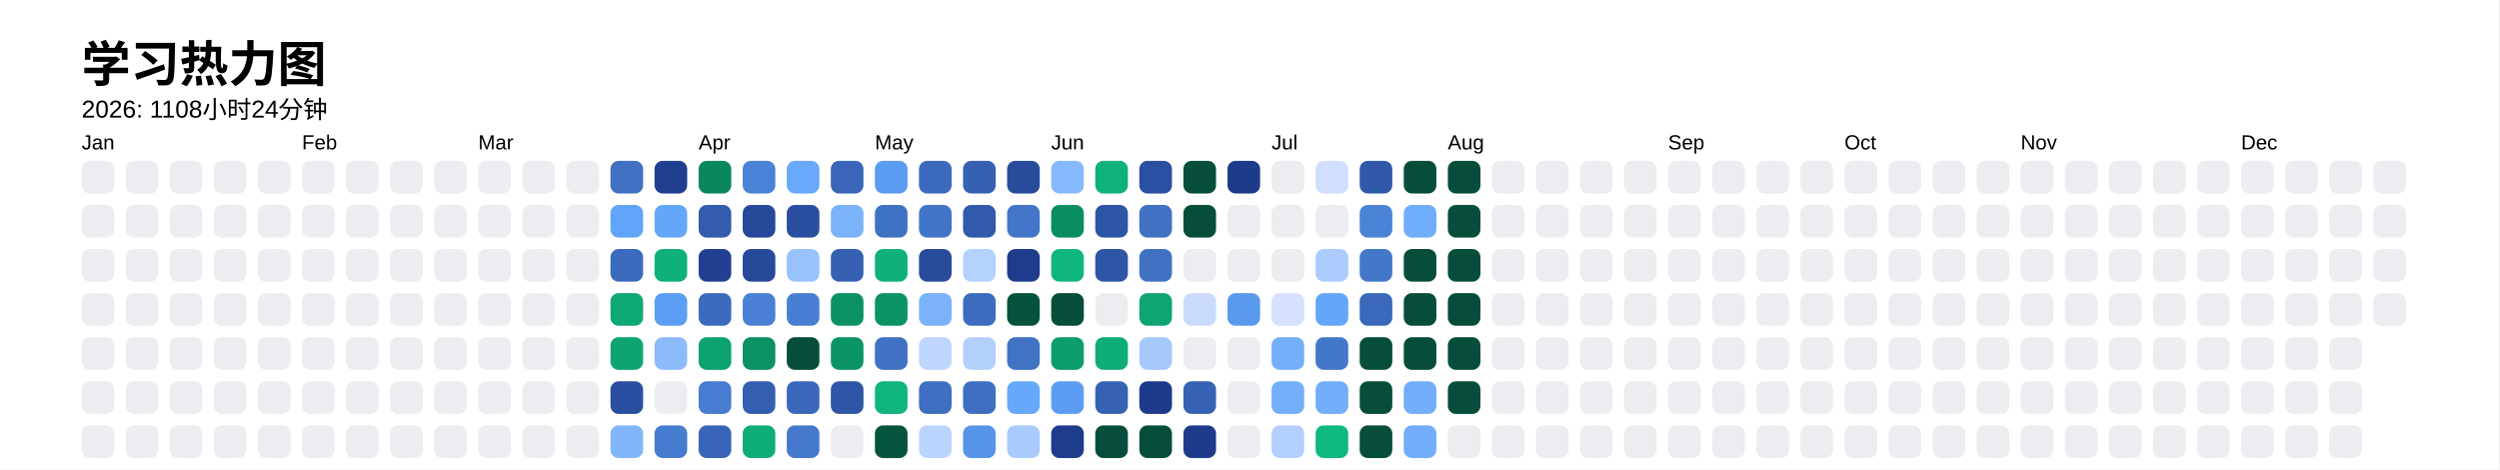
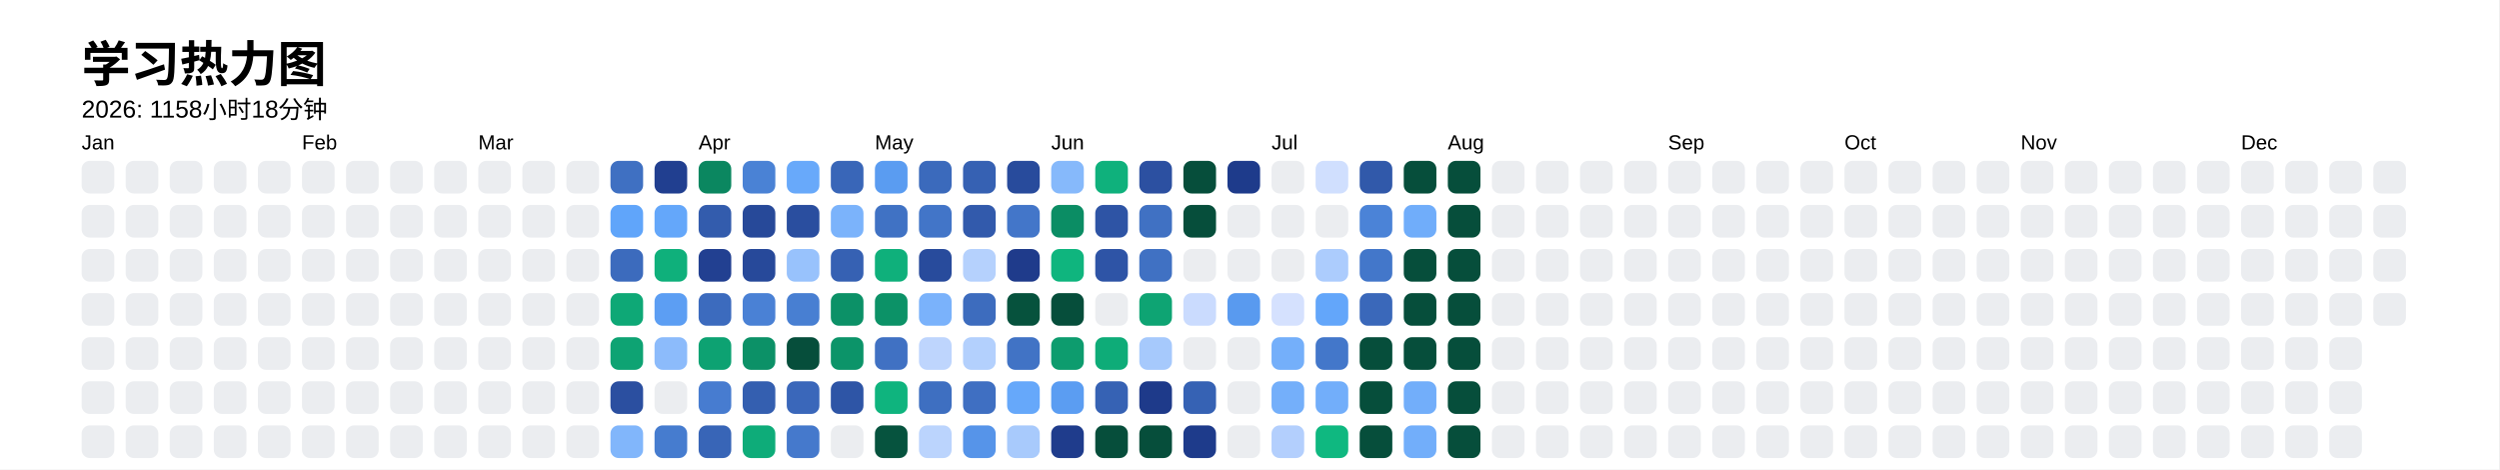
<svg xmlns="http://www.w3.org/2000/svg" style="background-color:white;" baseProfile="full" height="57.5mm" version="1.1" viewBox="0,0,306.2,57.5" width="306.2mm">
  <defs />
  <rect fill="#FFFFFF" height="57.5" width="306.2" x="0" y="0" />
  <text fill="#000000" style="font-size:6px; font-family:Arial; font-weight:bold;" x="10" y="10">学习热力图</text>
-   <text fill="#000000" style="font-size:3px; font-family:Arial;" x="10" y="14.4">2026: 1108小时24分钟</text>
+   <text fill="#000000" style="font-size:3px; font-family:Arial;" x="10" y="14.4">2026: 1158小时18分钟</text>
  <text fill="#000000" style="font-size:2.5px; font-family:Arial" x="10" y="18.3">Jan</text>
  <rect fill="#ebedf0" height="4" rx="1" ry="1" width="4" x="10" y="19.7" />
  <rect fill="#ebedf0" height="4" rx="1" ry="1" width="4" x="10" y="25.1" />
  <rect fill="#ebedf0" height="4" rx="1" ry="1" width="4" x="10" y="30.5" />
  <rect fill="#ebedf0" height="4" rx="1" ry="1" width="4" x="10" y="35.9" />
  <rect fill="#ebedf0" height="4" rx="1" ry="1" width="4" x="10" y="41.3" />
  <rect fill="#ebedf0" height="4" rx="1" ry="1" width="4" x="10" y="46.7" />
  <rect fill="#ebedf0" height="4" rx="1" ry="1" width="4" x="10" y="52.1" />
  <rect fill="#ebedf0" height="4" rx="1" ry="1" width="4" x="15.4" y="19.7" />
  <rect fill="#ebedf0" height="4" rx="1" ry="1" width="4" x="15.4" y="25.1" />
  <rect fill="#ebedf0" height="4" rx="1" ry="1" width="4" x="15.4" y="30.5" />
  <rect fill="#ebedf0" height="4" rx="1" ry="1" width="4" x="15.4" y="35.9" />
  <rect fill="#ebedf0" height="4" rx="1" ry="1" width="4" x="15.4" y="41.3" />
  <rect fill="#ebedf0" height="4" rx="1" ry="1" width="4" x="15.4" y="46.7" />
  <rect fill="#ebedf0" height="4" rx="1" ry="1" width="4" x="15.4" y="52.1" />
  <rect fill="#ebedf0" height="4" rx="1" ry="1" width="4" x="20.8" y="19.7" />
  <rect fill="#ebedf0" height="4" rx="1" ry="1" width="4" x="20.8" y="25.1" />
  <rect fill="#ebedf0" height="4" rx="1" ry="1" width="4" x="20.8" y="30.5" />
  <rect fill="#ebedf0" height="4" rx="1" ry="1" width="4" x="20.8" y="35.9" />
  <rect fill="#ebedf0" height="4" rx="1" ry="1" width="4" x="20.8" y="41.3" />
  <rect fill="#ebedf0" height="4" rx="1" ry="1" width="4" x="20.8" y="46.7" />
  <rect fill="#ebedf0" height="4" rx="1" ry="1" width="4" x="20.8" y="52.1" />
  <rect fill="#ebedf0" height="4" rx="1" ry="1" width="4" x="26.2" y="19.7" />
  <rect fill="#ebedf0" height="4" rx="1" ry="1" width="4" x="26.2" y="25.1" />
  <rect fill="#ebedf0" height="4" rx="1" ry="1" width="4" x="26.2" y="30.5" />
  <rect fill="#ebedf0" height="4" rx="1" ry="1" width="4" x="26.2" y="35.9" />
  <rect fill="#ebedf0" height="4" rx="1" ry="1" width="4" x="26.2" y="41.3" />
  <rect fill="#ebedf0" height="4" rx="1" ry="1" width="4" x="26.2" y="46.7" />
  <rect fill="#ebedf0" height="4" rx="1" ry="1" width="4" x="26.2" y="52.1" />
  <rect fill="#ebedf0" height="4" rx="1" ry="1" width="4" x="31.6" y="19.7" />
  <rect fill="#ebedf0" height="4" rx="1" ry="1" width="4" x="31.6" y="25.1" />
  <rect fill="#ebedf0" height="4" rx="1" ry="1" width="4" x="31.6" y="30.5" />
  <rect fill="#ebedf0" height="4" rx="1" ry="1" width="4" x="31.6" y="35.9" />
  <rect fill="#ebedf0" height="4" rx="1" ry="1" width="4" x="31.6" y="41.3" />
  <rect fill="#ebedf0" height="4" rx="1" ry="1" width="4" x="31.6" y="46.7" />
  <rect fill="#ebedf0" height="4" rx="1" ry="1" width="4" x="31.6" y="52.1" />
  <text fill="#000000" style="font-size:2.5px; font-family:Arial" x="37.0" y="18.3">Feb</text>
  <rect fill="#ebedf0" height="4" rx="1" ry="1" width="4" x="37.0" y="19.7" />
  <rect fill="#ebedf0" height="4" rx="1" ry="1" width="4" x="37.0" y="25.1" />
  <rect fill="#ebedf0" height="4" rx="1" ry="1" width="4" x="37.0" y="30.5" />
  <rect fill="#ebedf0" height="4" rx="1" ry="1" width="4" x="37.0" y="35.9" />
  <rect fill="#ebedf0" height="4" rx="1" ry="1" width="4" x="37.0" y="41.3" />
  <rect fill="#ebedf0" height="4" rx="1" ry="1" width="4" x="37.0" y="46.7" />
  <rect fill="#ebedf0" height="4" rx="1" ry="1" width="4" x="37.0" y="52.1" />
  <rect fill="#ebedf0" height="4" rx="1" ry="1" width="4" x="42.4" y="19.7" />
  <rect fill="#ebedf0" height="4" rx="1" ry="1" width="4" x="42.4" y="25.1" />
  <rect fill="#ebedf0" height="4" rx="1" ry="1" width="4" x="42.4" y="30.5" />
  <rect fill="#ebedf0" height="4" rx="1" ry="1" width="4" x="42.4" y="35.9" />
  <rect fill="#ebedf0" height="4" rx="1" ry="1" width="4" x="42.4" y="41.3" />
  <rect fill="#ebedf0" height="4" rx="1" ry="1" width="4" x="42.4" y="46.7" />
  <rect fill="#ebedf0" height="4" rx="1" ry="1" width="4" x="42.4" y="52.1" />
  <rect fill="#ebedf0" height="4" rx="1" ry="1" width="4" x="47.8" y="19.7" />
  <rect fill="#ebedf0" height="4" rx="1" ry="1" width="4" x="47.8" y="25.1" />
  <rect fill="#ebedf0" height="4" rx="1" ry="1" width="4" x="47.8" y="30.5" />
  <rect fill="#ebedf0" height="4" rx="1" ry="1" width="4" x="47.8" y="35.9" />
  <rect fill="#ebedf0" height="4" rx="1" ry="1" width="4" x="47.8" y="41.3" />
  <rect fill="#ebedf0" height="4" rx="1" ry="1" width="4" x="47.8" y="46.7" />
  <rect fill="#ebedf0" height="4" rx="1" ry="1" width="4" x="47.8" y="52.1" />
  <rect fill="#ebedf0" height="4" rx="1" ry="1" width="4" x="53.2" y="19.7" />
  <rect fill="#ebedf0" height="4" rx="1" ry="1" width="4" x="53.2" y="25.1" />
  <rect fill="#ebedf0" height="4" rx="1" ry="1" width="4" x="53.2" y="30.5" />
  <rect fill="#ebedf0" height="4" rx="1" ry="1" width="4" x="53.2" y="35.9" />
  <rect fill="#ebedf0" height="4" rx="1" ry="1" width="4" x="53.2" y="41.3" />
  <rect fill="#ebedf0" height="4" rx="1" ry="1" width="4" x="53.2" y="46.7" />
  <rect fill="#ebedf0" height="4" rx="1" ry="1" width="4" x="53.2" y="52.1" />
  <text fill="#000000" style="font-size:2.5px; font-family:Arial" x="58.6" y="18.3">Mar</text>
  <rect fill="#ebedf0" height="4" rx="1" ry="1" width="4" x="58.6" y="19.7" />
  <rect fill="#ebedf0" height="4" rx="1" ry="1" width="4" x="58.6" y="25.1" />
  <rect fill="#ebedf0" height="4" rx="1" ry="1" width="4" x="58.6" y="30.5" />
  <rect fill="#ebedf0" height="4" rx="1" ry="1" width="4" x="58.6" y="35.9" />
  <rect fill="#ebedf0" height="4" rx="1" ry="1" width="4" x="58.6" y="41.3" />
  <rect fill="#ebedf0" height="4" rx="1" ry="1" width="4" x="58.6" y="46.7" />
  <rect fill="#ebedf0" height="4" rx="1" ry="1" width="4" x="58.6" y="52.1" />
  <rect fill="#ebedf0" height="4" rx="1" ry="1" width="4" x="64" y="19.7" />
  <rect fill="#ebedf0" height="4" rx="1" ry="1" width="4" x="64" y="25.1" />
  <rect fill="#ebedf0" height="4" rx="1" ry="1" width="4" x="64" y="30.5" />
  <rect fill="#ebedf0" height="4" rx="1" ry="1" width="4" x="64" y="35.9" />
  <rect fill="#ebedf0" height="4" rx="1" ry="1" width="4" x="64" y="41.3" />
  <rect fill="#ebedf0" height="4" rx="1" ry="1" width="4" x="64" y="46.7" />
  <rect fill="#ebedf0" height="4" rx="1" ry="1" width="4" x="64" y="52.1" />
  <rect fill="#ebedf0" height="4" rx="1" ry="1" width="4" x="69.4" y="19.7" />
  <rect fill="#ebedf0" height="4" rx="1" ry="1" width="4" x="69.4" y="25.1" />
  <rect fill="#ebedf0" height="4" rx="1" ry="1" width="4" x="69.4" y="30.5" />
  <rect fill="#ebedf0" height="4" rx="1" ry="1" width="4" x="69.4" y="35.9" />
  <rect fill="#ebedf0" height="4" rx="1" ry="1" width="4" x="69.4" y="41.3" />
  <rect fill="#ebedf0" height="4" rx="1" ry="1" width="4" x="69.4" y="46.7" />
  <rect fill="#ebedf0" height="4" rx="1" ry="1" width="4" x="69.4" y="52.1" />
  <rect fill="#3f70c2" height="4" rx="1" ry="1" width="4" x="74.8" y="19.7" />
  <rect fill="#60a5fa" height="4" rx="1" ry="1" width="4" x="74.8" y="25.1" />
  <rect fill="#3c6bbd" height="4" rx="1" ry="1" width="4" x="74.8" y="30.5" />
  <rect fill="#0ea876" height="4" rx="1" ry="1" width="4" x="74.8" y="35.9" />
  <rect fill="#0ea373" height="4" rx="1" ry="1" width="4" x="74.8" y="41.3" />
  <rect fill="#2b4fa0" height="4" rx="1" ry="1" width="4" x="74.8" y="46.7" />
  <rect fill="#81b6fb" height="4" rx="1" ry="1" width="4" x="74.8" y="52.1" />
  <rect fill="#213f90" height="4" rx="1" ry="1" width="4" x="80.2" y="19.7" />
  <rect fill="#64a7fa" height="4" rx="1" ry="1" width="4" x="80.2" y="25.1" />
  <rect fill="#0fb07b" height="4" rx="1" ry="1" width="4" x="80.2" y="30.5" />
  <rect fill="#5c9ef3" height="4" rx="1" ry="1" width="4" x="80.2" y="35.9" />
  <rect fill="#8cbbfb" height="4" rx="1" ry="1" width="4" x="80.2" y="41.3" />
  <rect fill="#ebedf0" height="4" rx="1" ry="1" width="4" x="80.2" y="46.7" />
  <rect fill="#467ccf" height="4" rx="1" ry="1" width="4" x="80.2" y="52.1" />
  <text fill="#000000" style="font-size:2.5px; font-family:Arial" x="85.6" y="18.3">Apr</text>
  <rect fill="#0b8760" height="4" rx="1" ry="1" width="4" x="85.6" y="19.7" />
  <rect fill="#335cad" height="4" rx="1" ry="1" width="4" x="85.6" y="25.1" />
  <rect fill="#224091" height="4" rx="1" ry="1" width="4" x="85.6" y="30.5" />
  <rect fill="#3c6bbe" height="4" rx="1" ry="1" width="4" x="85.6" y="35.9" />
  <rect fill="#0da272" height="4" rx="1" ry="1" width="4" x="85.6" y="41.3" />
  <rect fill="#477cd0" height="4" rx="1" ry="1" width="4" x="85.6" y="46.7" />
  <rect fill="#3865b7" height="4" rx="1" ry="1" width="4" x="85.6" y="52.1" />
  <rect fill="#4a82d5" height="4" rx="1" ry="1" width="4" x="91" y="19.7" />
  <rect fill="#274999" height="4" rx="1" ry="1" width="4" x="91" y="25.1" />
  <rect fill="#27499a" height="4" rx="1" ry="1" width="4" x="91" y="30.5" />
  <rect fill="#4a81d5" height="4" rx="1" ry="1" width="4" x="91" y="35.9" />
  <rect fill="#0c9167" height="4" rx="1" ry="1" width="4" x="91" y="41.3" />
  <rect fill="#345fb0" height="4" rx="1" ry="1" width="4" x="91" y="46.7" />
  <rect fill="#0eac79" height="4" rx="1" ry="1" width="4" x="91" y="52.1" />
  <rect fill="#68a9fa" height="4" rx="1" ry="1" width="4" x="96.4" y="19.7" />
  <rect fill="#2a4e9f" height="4" rx="1" ry="1" width="4" x="96.4" y="25.1" />
  <rect fill="#98c2fc" height="4" rx="1" ry="1" width="4" x="96.4" y="30.5" />
  <rect fill="#487fd2" height="4" rx="1" ry="1" width="4" x="96.4" y="35.9" />
  <rect fill="#064e3b" height="4" rx="1" ry="1" width="4" x="96.4" y="41.3" />
  <rect fill="#3a67ba" height="4" rx="1" ry="1" width="4" x="96.4" y="46.7" />
  <rect fill="#4579cc" height="4" rx="1" ry="1" width="4" x="96.4" y="52.1" />
  <rect fill="#3966b8" height="4" rx="1" ry="1" width="4" x="101.8" y="19.7" />
  <rect fill="#7bb3fb" height="4" rx="1" ry="1" width="4" x="101.8" y="25.1" />
  <rect fill="#3661b3" height="4" rx="1" ry="1" width="4" x="101.8" y="30.5" />
  <rect fill="#0c9167" height="4" rx="1" ry="1" width="4" x="101.8" y="35.9" />
  <rect fill="#0c9469" height="4" rx="1" ry="1" width="4" x="101.8" y="41.3" />
  <rect fill="#2e55a6" height="4" rx="1" ry="1" width="4" x="101.8" y="46.7" />
  <rect fill="#ebedf0" height="4" rx="1" ry="1" width="4" x="101.8" y="52.1" />
  <text fill="#000000" style="font-size:2.5px; font-family:Arial" x="107.2" y="18.3">May</text>
  <rect fill="#5a9cf1" height="4" rx="1" ry="1" width="4" x="107.2" y="19.7" />
  <rect fill="#4072c4" height="4" rx="1" ry="1" width="4" x="107.2" y="25.1" />
  <rect fill="#0fb07b" height="4" rx="1" ry="1" width="4" x="107.2" y="30.5" />
  <rect fill="#0c9267" height="4" rx="1" ry="1" width="4" x="107.2" y="35.9" />
  <rect fill="#4071c3" height="4" rx="1" ry="1" width="4" x="107.2" y="41.3" />
  <rect fill="#0fb47e" height="4" rx="1" ry="1" width="4" x="107.2" y="46.7" />
  <rect fill="#06533e" height="4" rx="1" ry="1" width="4" x="107.2" y="52.1" />
  <rect fill="#3b6abc" height="4" rx="1" ry="1" width="4" x="112.6" y="19.7" />
  <rect fill="#4275c8" height="4" rx="1" ry="1" width="4" x="112.6" y="25.1" />
  <rect fill="#284b9c" height="4" rx="1" ry="1" width="4" x="112.6" y="30.5" />
  <rect fill="#7ab2fb" height="4" rx="1" ry="1" width="4" x="112.6" y="35.9" />
  <rect fill="#bed5fd" height="4" rx="1" ry="1" width="4" x="112.6" y="41.3" />
  <rect fill="#3e6fc1" height="4" rx="1" ry="1" width="4" x="112.6" y="46.7" />
  <rect fill="#bbd4fd" height="4" rx="1" ry="1" width="4" x="112.6" y="52.1" />
  <rect fill="#3661b3" height="4" rx="1" ry="1" width="4" x="118" y="19.7" />
  <rect fill="#325aac" height="4" rx="1" ry="1" width="4" x="118" y="25.1" />
  <rect fill="#b5d1fd" height="4" rx="1" ry="1" width="4" x="118" y="30.5" />
  <rect fill="#3d6cbe" height="4" rx="1" ry="1" width="4" x="118" y="35.9" />
  <rect fill="#b3d0fd" height="4" rx="1" ry="1" width="4" x="118" y="41.3" />
  <rect fill="#3f6fc2" height="4" rx="1" ry="1" width="4" x="118" y="46.7" />
  <rect fill="#5694e9" height="4" rx="1" ry="1" width="4" x="118" y="52.1" />
  <rect fill="#284b9c" height="4" rx="1" ry="1" width="4" x="123.4" y="19.7" />
  <rect fill="#4376c9" height="4" rx="1" ry="1" width="4" x="123.4" y="25.1" />
  <rect fill="#1f3b8b" height="4" rx="1" ry="1" width="4" x="123.4" y="30.5" />
  <rect fill="#06523d" height="4" rx="1" ry="1" width="4" x="123.4" y="35.9" />
  <rect fill="#4173c5" height="4" rx="1" ry="1" width="4" x="123.4" y="41.3" />
  <rect fill="#66a8fa" height="4" rx="1" ry="1" width="4" x="123.4" y="46.7" />
  <rect fill="#a8cafc" height="4" rx="1" ry="1" width="4" x="123.4" y="52.1" />
  <text fill="#000000" style="font-size:2.5px; font-family:Arial" x="128.8" y="18.3">Jun</text>
  <rect fill="#86b9fb" height="4" rx="1" ry="1" width="4" x="128.8" y="19.7" />
  <rect fill="#0b8d64" height="4" rx="1" ry="1" width="4" x="128.8" y="25.1" />
  <rect fill="#0fb57e" height="4" rx="1" ry="1" width="4" x="128.8" y="30.5" />
  <rect fill="#064e3b" height="4" rx="1" ry="1" width="4" x="128.8" y="35.9" />
  <rect fill="#0d9c6e" height="4" rx="1" ry="1" width="4" x="128.8" y="41.3" />
  <rect fill="#5b9df2" height="4" rx="1" ry="1" width="4" x="128.8" y="46.7" />
  <rect fill="#1f3c8c" height="4" rx="1" ry="1" width="4" x="128.8" y="52.1" />
  <rect fill="#0fb17c" height="4" rx="1" ry="1" width="4" x="134.2" y="19.7" />
  <rect fill="#2e54a5" height="4" rx="1" ry="1" width="4" x="134.2" y="25.1" />
  <rect fill="#2e54a6" height="4" rx="1" ry="1" width="4" x="134.2" y="30.5" />
  <rect fill="#ebedf0" height="4" rx="1" ry="1" width="4" x="134.2" y="35.9" />
  <rect fill="#0eac78" height="4" rx="1" ry="1" width="4" x="134.2" y="41.3" />
  <rect fill="#3662b4" height="4" rx="1" ry="1" width="4" x="134.2" y="46.7" />
  <rect fill="#064e3b" height="4" rx="1" ry="1" width="4" x="134.2" y="52.1" />
  <rect fill="#2c50a1" height="4" rx="1" ry="1" width="4" x="139.6" y="19.7" />
  <rect fill="#4071c3" height="4" rx="1" ry="1" width="4" x="139.6" y="25.1" />
  <rect fill="#4071c3" height="4" rx="1" ry="1" width="4" x="139.6" y="30.5" />
  <rect fill="#0ea473" height="4" rx="1" ry="1" width="4" x="139.6" y="35.9" />
  <rect fill="#a6c9fc" height="4" rx="1" ry="1" width="4" x="139.6" y="41.3" />
  <rect fill="#1e3a8a" height="4" rx="1" ry="1" width="4" x="139.6" y="46.7" />
  <rect fill="#064e3b" height="4" rx="1" ry="1" width="4" x="139.6" y="52.1" />
  <rect fill="#064e3b" height="4" rx="1" ry="1" width="4" x="145" y="19.7" />
  <rect fill="#064e3b" height="4" rx="1" ry="1" width="4" x="145" y="25.1" />
  <rect fill="#ebedf0" height="4" rx="1" ry="1" width="4" x="145" y="30.5" />
  <rect fill="#cadbfe" height="4" rx="1" ry="1" width="4" x="145" y="35.9" />
  <rect fill="#ebedf0" height="4" rx="1" ry="1" width="4" x="145" y="41.3" />
  <rect fill="#3662b4" height="4" rx="1" ry="1" width="4" x="145" y="46.7" />
  <rect fill="#1e3b8b" height="4" rx="1" ry="1" width="4" x="145" y="52.1" />
  <rect fill="#1e3b8b" height="4" rx="1" ry="1" width="4" x="150.4" y="19.7" />
  <rect fill="#ebedf0" height="4" rx="1" ry="1" width="4" x="150.4" y="25.1" />
  <rect fill="#ebedf0" height="4" rx="1" ry="1" width="4" x="150.4" y="30.5" />
  <rect fill="#599aef" height="4" rx="1" ry="1" width="4" x="150.4" y="35.9" />
  <rect fill="#ebedf0" height="4" rx="1" ry="1" width="4" x="150.4" y="41.3" />
  <rect fill="#ebedf0" height="4" rx="1" ry="1" width="4" x="150.4" y="46.7" />
  <rect fill="#ebedf0" height="4" rx="1" ry="1" width="4" x="150.4" y="52.1" />
  <text fill="#000000" style="font-size:2.5px; font-family:Arial" x="155.8" y="18.3">Jul</text>
  <rect fill="#ebedf0" height="4" rx="1" ry="1" width="4" x="155.8" y="19.7" />
  <rect fill="#ebedf0" height="4" rx="1" ry="1" width="4" x="155.8" y="25.1" />
  <rect fill="#ebedf0" height="4" rx="1" ry="1" width="4" x="155.8" y="30.5" />
  <rect fill="#d5e1fe" height="4" rx="1" ry="1" width="4" x="155.8" y="35.9" />
  <rect fill="#74affa" height="4" rx="1" ry="1" width="4" x="155.8" y="41.3" />
  <rect fill="#74affa" height="4" rx="1" ry="1" width="4" x="155.8" y="46.7" />
  <rect fill="#b3cffd" height="4" rx="1" ry="1" width="4" x="155.8" y="52.1" />
  <rect fill="#d0dffe" height="4" rx="1" ry="1" width="4" x="161.2" y="19.7" />
  <rect fill="#ebedf0" height="4" rx="1" ry="1" width="4" x="161.2" y="25.1" />
  <rect fill="#acccfd" height="4" rx="1" ry="1" width="4" x="161.2" y="30.5" />
  <rect fill="#63a6fa" height="4" rx="1" ry="1" width="4" x="161.2" y="35.9" />
  <rect fill="#4377ca" height="4" rx="1" ry="1" width="4" x="161.2" y="41.3" />
  <rect fill="#72aefa" height="4" rx="1" ry="1" width="4" x="161.2" y="46.7" />
  <rect fill="#0fb880" height="4" rx="1" ry="1" width="4" x="161.2" y="52.1" />
  <rect fill="#3159aa" height="4" rx="1" ry="1" width="4" x="166.6" y="19.7" />
  <rect fill="#4b83d7" height="4" rx="1" ry="1" width="4" x="166.6" y="25.1" />
  <rect fill="#4377ca" height="4" rx="1" ry="1" width="4" x="166.6" y="30.5" />
  <rect fill="#3a68ba" height="4" rx="1" ry="1" width="4" x="166.6" y="35.9" />
  <rect fill="#064e3b" height="4" rx="1" ry="1" width="4" x="166.6" y="41.3" />
  <rect fill="#064e3b" height="4" rx="1" ry="1" width="4" x="166.6" y="46.7" />
  <rect fill="#064e3b" height="4" rx="1" ry="1" width="4" x="166.6" y="52.1" />
  <rect fill="#064e3b" height="4" rx="1" ry="1" width="4" x="172" y="19.7" />
  <rect fill="#70adfa" height="4" rx="1" ry="1" width="4" x="172" y="25.1" />
  <rect fill="#064e3b" height="4" rx="1" ry="1" width="4" x="172" y="30.5" />
  <rect fill="#064e3b" height="4" rx="1" ry="1" width="4" x="172" y="35.9" />
  <rect fill="#064e3b" height="4" rx="1" ry="1" width="4" x="172" y="41.3" />
  <rect fill="#72aefa" height="4" rx="1" ry="1" width="4" x="172" y="46.7" />
  <rect fill="#72aefa" height="4" rx="1" ry="1" width="4" x="172" y="52.1" />
  <text fill="#000000" style="font-size:2.5px; font-family:Arial" x="177.4" y="18.3">Aug</text>
  <rect fill="#064e3b" height="4" rx="1" ry="1" width="4" x="177.4" y="19.7" />
  <rect fill="#064e3b" height="4" rx="1" ry="1" width="4" x="177.4" y="25.1" />
  <rect fill="#064e3b" height="4" rx="1" ry="1" width="4" x="177.4" y="30.5" />
  <rect fill="#064e3b" height="4" rx="1" ry="1" width="4" x="177.4" y="35.9" />
  <rect fill="#064e3b" height="4" rx="1" ry="1" width="4" x="177.4" y="41.3" />
  <rect fill="#064e3b" height="4" rx="1" ry="1" width="4" x="177.4" y="46.7" />
-   <rect fill="#ebedf0" height="4" rx="1" ry="1" width="4" x="177.4" y="52.1" />
+   <rect fill="#064e3b" height="4" rx="1" ry="1" width="4" x="177.4" y="52.1" />
  <rect fill="#ebedf0" height="4" rx="1" ry="1" width="4" x="182.8" y="19.7" />
  <rect fill="#ebedf0" height="4" rx="1" ry="1" width="4" x="182.8" y="25.1" />
  <rect fill="#ebedf0" height="4" rx="1" ry="1" width="4" x="182.8" y="30.5" />
  <rect fill="#ebedf0" height="4" rx="1" ry="1" width="4" x="182.8" y="35.9" />
  <rect fill="#ebedf0" height="4" rx="1" ry="1" width="4" x="182.8" y="41.3" />
  <rect fill="#ebedf0" height="4" rx="1" ry="1" width="4" x="182.8" y="46.7" />
  <rect fill="#ebedf0" height="4" rx="1" ry="1" width="4" x="182.8" y="52.1" />
  <rect fill="#ebedf0" height="4" rx="1" ry="1" width="4" x="188.2" y="19.7" />
  <rect fill="#ebedf0" height="4" rx="1" ry="1" width="4" x="188.2" y="25.1" />
  <rect fill="#ebedf0" height="4" rx="1" ry="1" width="4" x="188.2" y="30.5" />
  <rect fill="#ebedf0" height="4" rx="1" ry="1" width="4" x="188.2" y="35.9" />
  <rect fill="#ebedf0" height="4" rx="1" ry="1" width="4" x="188.2" y="41.3" />
  <rect fill="#ebedf0" height="4" rx="1" ry="1" width="4" x="188.2" y="46.7" />
  <rect fill="#ebedf0" height="4" rx="1" ry="1" width="4" x="188.2" y="52.1" />
  <rect fill="#ebedf0" height="4" rx="1" ry="1" width="4" x="193.6" y="19.7" />
  <rect fill="#ebedf0" height="4" rx="1" ry="1" width="4" x="193.6" y="25.1" />
  <rect fill="#ebedf0" height="4" rx="1" ry="1" width="4" x="193.6" y="30.5" />
  <rect fill="#ebedf0" height="4" rx="1" ry="1" width="4" x="193.6" y="35.9" />
  <rect fill="#ebedf0" height="4" rx="1" ry="1" width="4" x="193.6" y="41.3" />
  <rect fill="#ebedf0" height="4" rx="1" ry="1" width="4" x="193.6" y="46.7" />
  <rect fill="#ebedf0" height="4" rx="1" ry="1" width="4" x="193.6" y="52.1" />
  <rect fill="#ebedf0" height="4" rx="1" ry="1" width="4" x="199" y="19.7" />
  <rect fill="#ebedf0" height="4" rx="1" ry="1" width="4" x="199" y="25.1" />
  <rect fill="#ebedf0" height="4" rx="1" ry="1" width="4" x="199" y="30.5" />
  <rect fill="#ebedf0" height="4" rx="1" ry="1" width="4" x="199" y="35.9" />
  <rect fill="#ebedf0" height="4" rx="1" ry="1" width="4" x="199" y="41.3" />
  <rect fill="#ebedf0" height="4" rx="1" ry="1" width="4" x="199" y="46.7" />
  <rect fill="#ebedf0" height="4" rx="1" ry="1" width="4" x="199" y="52.1" />
  <text fill="#000000" style="font-size:2.5px; font-family:Arial" x="204.4" y="18.3">Sep</text>
  <rect fill="#ebedf0" height="4" rx="1" ry="1" width="4" x="204.4" y="19.7" />
  <rect fill="#ebedf0" height="4" rx="1" ry="1" width="4" x="204.4" y="25.1" />
  <rect fill="#ebedf0" height="4" rx="1" ry="1" width="4" x="204.4" y="30.5" />
  <rect fill="#ebedf0" height="4" rx="1" ry="1" width="4" x="204.4" y="35.9" />
  <rect fill="#ebedf0" height="4" rx="1" ry="1" width="4" x="204.4" y="41.3" />
  <rect fill="#ebedf0" height="4" rx="1" ry="1" width="4" x="204.4" y="46.7" />
  <rect fill="#ebedf0" height="4" rx="1" ry="1" width="4" x="204.4" y="52.1" />
  <rect fill="#ebedf0" height="4" rx="1" ry="1" width="4" x="209.8" y="19.7" />
  <rect fill="#ebedf0" height="4" rx="1" ry="1" width="4" x="209.8" y="25.1" />
  <rect fill="#ebedf0" height="4" rx="1" ry="1" width="4" x="209.8" y="30.5" />
  <rect fill="#ebedf0" height="4" rx="1" ry="1" width="4" x="209.8" y="35.9" />
  <rect fill="#ebedf0" height="4" rx="1" ry="1" width="4" x="209.8" y="41.3" />
  <rect fill="#ebedf0" height="4" rx="1" ry="1" width="4" x="209.8" y="46.7" />
  <rect fill="#ebedf0" height="4" rx="1" ry="1" width="4" x="209.8" y="52.1" />
  <rect fill="#ebedf0" height="4" rx="1" ry="1" width="4" x="215.2" y="19.7" />
  <rect fill="#ebedf0" height="4" rx="1" ry="1" width="4" x="215.2" y="25.1" />
  <rect fill="#ebedf0" height="4" rx="1" ry="1" width="4" x="215.2" y="30.5" />
  <rect fill="#ebedf0" height="4" rx="1" ry="1" width="4" x="215.2" y="35.9" />
  <rect fill="#ebedf0" height="4" rx="1" ry="1" width="4" x="215.2" y="41.3" />
  <rect fill="#ebedf0" height="4" rx="1" ry="1" width="4" x="215.2" y="46.7" />
  <rect fill="#ebedf0" height="4" rx="1" ry="1" width="4" x="215.2" y="52.1" />
  <rect fill="#ebedf0" height="4" rx="1" ry="1" width="4" x="220.6" y="19.7" />
  <rect fill="#ebedf0" height="4" rx="1" ry="1" width="4" x="220.6" y="25.1" />
  <rect fill="#ebedf0" height="4" rx="1" ry="1" width="4" x="220.6" y="30.5" />
  <rect fill="#ebedf0" height="4" rx="1" ry="1" width="4" x="220.6" y="35.9" />
  <rect fill="#ebedf0" height="4" rx="1" ry="1" width="4" x="220.6" y="41.3" />
  <rect fill="#ebedf0" height="4" rx="1" ry="1" width="4" x="220.6" y="46.7" />
  <rect fill="#ebedf0" height="4" rx="1" ry="1" width="4" x="220.6" y="52.1" />
  <text fill="#000000" style="font-size:2.5px; font-family:Arial" x="226" y="18.3">Oct</text>
  <rect fill="#ebedf0" height="4" rx="1" ry="1" width="4" x="226" y="19.7" />
  <rect fill="#ebedf0" height="4" rx="1" ry="1" width="4" x="226" y="25.1" />
  <rect fill="#ebedf0" height="4" rx="1" ry="1" width="4" x="226" y="30.5" />
  <rect fill="#ebedf0" height="4" rx="1" ry="1" width="4" x="226" y="35.9" />
  <rect fill="#ebedf0" height="4" rx="1" ry="1" width="4" x="226" y="41.3" />
  <rect fill="#ebedf0" height="4" rx="1" ry="1" width="4" x="226" y="46.7" />
  <rect fill="#ebedf0" height="4" rx="1" ry="1" width="4" x="226" y="52.1" />
  <rect fill="#ebedf0" height="4" rx="1" ry="1" width="4" x="231.4" y="19.7" />
  <rect fill="#ebedf0" height="4" rx="1" ry="1" width="4" x="231.4" y="25.1" />
  <rect fill="#ebedf0" height="4" rx="1" ry="1" width="4" x="231.4" y="30.5" />
  <rect fill="#ebedf0" height="4" rx="1" ry="1" width="4" x="231.4" y="35.9" />
  <rect fill="#ebedf0" height="4" rx="1" ry="1" width="4" x="231.4" y="41.3" />
  <rect fill="#ebedf0" height="4" rx="1" ry="1" width="4" x="231.4" y="46.7" />
  <rect fill="#ebedf0" height="4" rx="1" ry="1" width="4" x="231.4" y="52.1" />
  <rect fill="#ebedf0" height="4" rx="1" ry="1" width="4" x="236.8" y="19.7" />
  <rect fill="#ebedf0" height="4" rx="1" ry="1" width="4" x="236.8" y="25.1" />
  <rect fill="#ebedf0" height="4" rx="1" ry="1" width="4" x="236.8" y="30.5" />
  <rect fill="#ebedf0" height="4" rx="1" ry="1" width="4" x="236.8" y="35.9" />
  <rect fill="#ebedf0" height="4" rx="1" ry="1" width="4" x="236.8" y="41.3" />
  <rect fill="#ebedf0" height="4" rx="1" ry="1" width="4" x="236.8" y="46.7" />
  <rect fill="#ebedf0" height="4" rx="1" ry="1" width="4" x="236.8" y="52.1" />
  <rect fill="#ebedf0" height="4" rx="1" ry="1" width="4" x="242.2" y="19.7" />
  <rect fill="#ebedf0" height="4" rx="1" ry="1" width="4" x="242.2" y="25.1" />
  <rect fill="#ebedf0" height="4" rx="1" ry="1" width="4" x="242.2" y="30.5" />
  <rect fill="#ebedf0" height="4" rx="1" ry="1" width="4" x="242.2" y="35.9" />
  <rect fill="#ebedf0" height="4" rx="1" ry="1" width="4" x="242.2" y="41.3" />
  <rect fill="#ebedf0" height="4" rx="1" ry="1" width="4" x="242.2" y="46.7" />
  <rect fill="#ebedf0" height="4" rx="1" ry="1" width="4" x="242.2" y="52.1" />
  <text fill="#000000" style="font-size:2.5px; font-family:Arial" x="247.6" y="18.3">Nov</text>
  <rect fill="#ebedf0" height="4" rx="1" ry="1" width="4" x="247.6" y="19.7" />
  <rect fill="#ebedf0" height="4" rx="1" ry="1" width="4" x="247.6" y="25.1" />
  <rect fill="#ebedf0" height="4" rx="1" ry="1" width="4" x="247.6" y="30.5" />
  <rect fill="#ebedf0" height="4" rx="1" ry="1" width="4" x="247.6" y="35.9" />
  <rect fill="#ebedf0" height="4" rx="1" ry="1" width="4" x="247.6" y="41.3" />
  <rect fill="#ebedf0" height="4" rx="1" ry="1" width="4" x="247.6" y="46.7" />
  <rect fill="#ebedf0" height="4" rx="1" ry="1" width="4" x="247.6" y="52.1" />
  <rect fill="#ebedf0" height="4" rx="1" ry="1" width="4" x="253" y="19.7" />
  <rect fill="#ebedf0" height="4" rx="1" ry="1" width="4" x="253" y="25.1" />
  <rect fill="#ebedf0" height="4" rx="1" ry="1" width="4" x="253" y="30.5" />
  <rect fill="#ebedf0" height="4" rx="1" ry="1" width="4" x="253" y="35.9" />
  <rect fill="#ebedf0" height="4" rx="1" ry="1" width="4" x="253" y="41.3" />
  <rect fill="#ebedf0" height="4" rx="1" ry="1" width="4" x="253" y="46.7" />
  <rect fill="#ebedf0" height="4" rx="1" ry="1" width="4" x="253" y="52.1" />
  <rect fill="#ebedf0" height="4" rx="1" ry="1" width="4" x="258.4" y="19.7" />
  <rect fill="#ebedf0" height="4" rx="1" ry="1" width="4" x="258.4" y="25.1" />
  <rect fill="#ebedf0" height="4" rx="1" ry="1" width="4" x="258.4" y="30.5" />
  <rect fill="#ebedf0" height="4" rx="1" ry="1" width="4" x="258.4" y="35.9" />
  <rect fill="#ebedf0" height="4" rx="1" ry="1" width="4" x="258.4" y="41.3" />
  <rect fill="#ebedf0" height="4" rx="1" ry="1" width="4" x="258.4" y="46.7" />
  <rect fill="#ebedf0" height="4" rx="1" ry="1" width="4" x="258.4" y="52.1" />
  <rect fill="#ebedf0" height="4" rx="1" ry="1" width="4" x="263.8" y="19.7" />
  <rect fill="#ebedf0" height="4" rx="1" ry="1" width="4" x="263.8" y="25.1" />
  <rect fill="#ebedf0" height="4" rx="1" ry="1" width="4" x="263.8" y="30.5" />
  <rect fill="#ebedf0" height="4" rx="1" ry="1" width="4" x="263.8" y="35.9" />
  <rect fill="#ebedf0" height="4" rx="1" ry="1" width="4" x="263.8" y="41.3" />
  <rect fill="#ebedf0" height="4" rx="1" ry="1" width="4" x="263.8" y="46.7" />
  <rect fill="#ebedf0" height="4" rx="1" ry="1" width="4" x="263.8" y="52.1" />
  <rect fill="#ebedf0" height="4" rx="1" ry="1" width="4" x="269.2" y="19.7" />
  <rect fill="#ebedf0" height="4" rx="1" ry="1" width="4" x="269.2" y="25.1" />
  <rect fill="#ebedf0" height="4" rx="1" ry="1" width="4" x="269.2" y="30.5" />
  <rect fill="#ebedf0" height="4" rx="1" ry="1" width="4" x="269.2" y="35.9" />
  <rect fill="#ebedf0" height="4" rx="1" ry="1" width="4" x="269.2" y="41.3" />
  <rect fill="#ebedf0" height="4" rx="1" ry="1" width="4" x="269.2" y="46.7" />
  <rect fill="#ebedf0" height="4" rx="1" ry="1" width="4" x="269.2" y="52.1" />
  <text fill="#000000" style="font-size:2.5px; font-family:Arial" x="274.6" y="18.3">Dec</text>
  <rect fill="#ebedf0" height="4" rx="1" ry="1" width="4" x="274.6" y="19.7" />
  <rect fill="#ebedf0" height="4" rx="1" ry="1" width="4" x="274.6" y="25.1" />
  <rect fill="#ebedf0" height="4" rx="1" ry="1" width="4" x="274.6" y="30.5" />
  <rect fill="#ebedf0" height="4" rx="1" ry="1" width="4" x="274.6" y="35.9" />
  <rect fill="#ebedf0" height="4" rx="1" ry="1" width="4" x="274.6" y="41.3" />
  <rect fill="#ebedf0" height="4" rx="1" ry="1" width="4" x="274.6" y="46.7" />
  <rect fill="#ebedf0" height="4" rx="1" ry="1" width="4" x="274.6" y="52.1" />
  <rect fill="#ebedf0" height="4" rx="1" ry="1" width="4" x="280" y="19.7" />
  <rect fill="#ebedf0" height="4" rx="1" ry="1" width="4" x="280" y="25.1" />
  <rect fill="#ebedf0" height="4" rx="1" ry="1" width="4" x="280" y="30.5" />
  <rect fill="#ebedf0" height="4" rx="1" ry="1" width="4" x="280" y="35.9" />
  <rect fill="#ebedf0" height="4" rx="1" ry="1" width="4" x="280" y="41.3" />
  <rect fill="#ebedf0" height="4" rx="1" ry="1" width="4" x="280" y="46.7" />
  <rect fill="#ebedf0" height="4" rx="1" ry="1" width="4" x="280" y="52.1" />
  <rect fill="#ebedf0" height="4" rx="1" ry="1" width="4" x="285.4" y="19.7" />
  <rect fill="#ebedf0" height="4" rx="1" ry="1" width="4" x="285.4" y="25.1" />
  <rect fill="#ebedf0" height="4" rx="1" ry="1" width="4" x="285.4" y="30.5" />
  <rect fill="#ebedf0" height="4" rx="1" ry="1" width="4" x="285.4" y="35.9" />
  <rect fill="#ebedf0" height="4" rx="1" ry="1" width="4" x="285.4" y="41.3" />
  <rect fill="#ebedf0" height="4" rx="1" ry="1" width="4" x="285.4" y="46.7" />
  <rect fill="#ebedf0" height="4" rx="1" ry="1" width="4" x="285.4" y="52.1" />
  <rect fill="#ebedf0" height="4" rx="1" ry="1" width="4" x="290.8" y="19.7" />
  <rect fill="#ebedf0" height="4" rx="1" ry="1" width="4" x="290.8" y="25.1" />
  <rect fill="#ebedf0" height="4" rx="1" ry="1" width="4" x="290.8" y="30.5" />
  <rect fill="#ebedf0" height="4" rx="1" ry="1" width="4" x="290.8" y="35.9" />
</svg>
